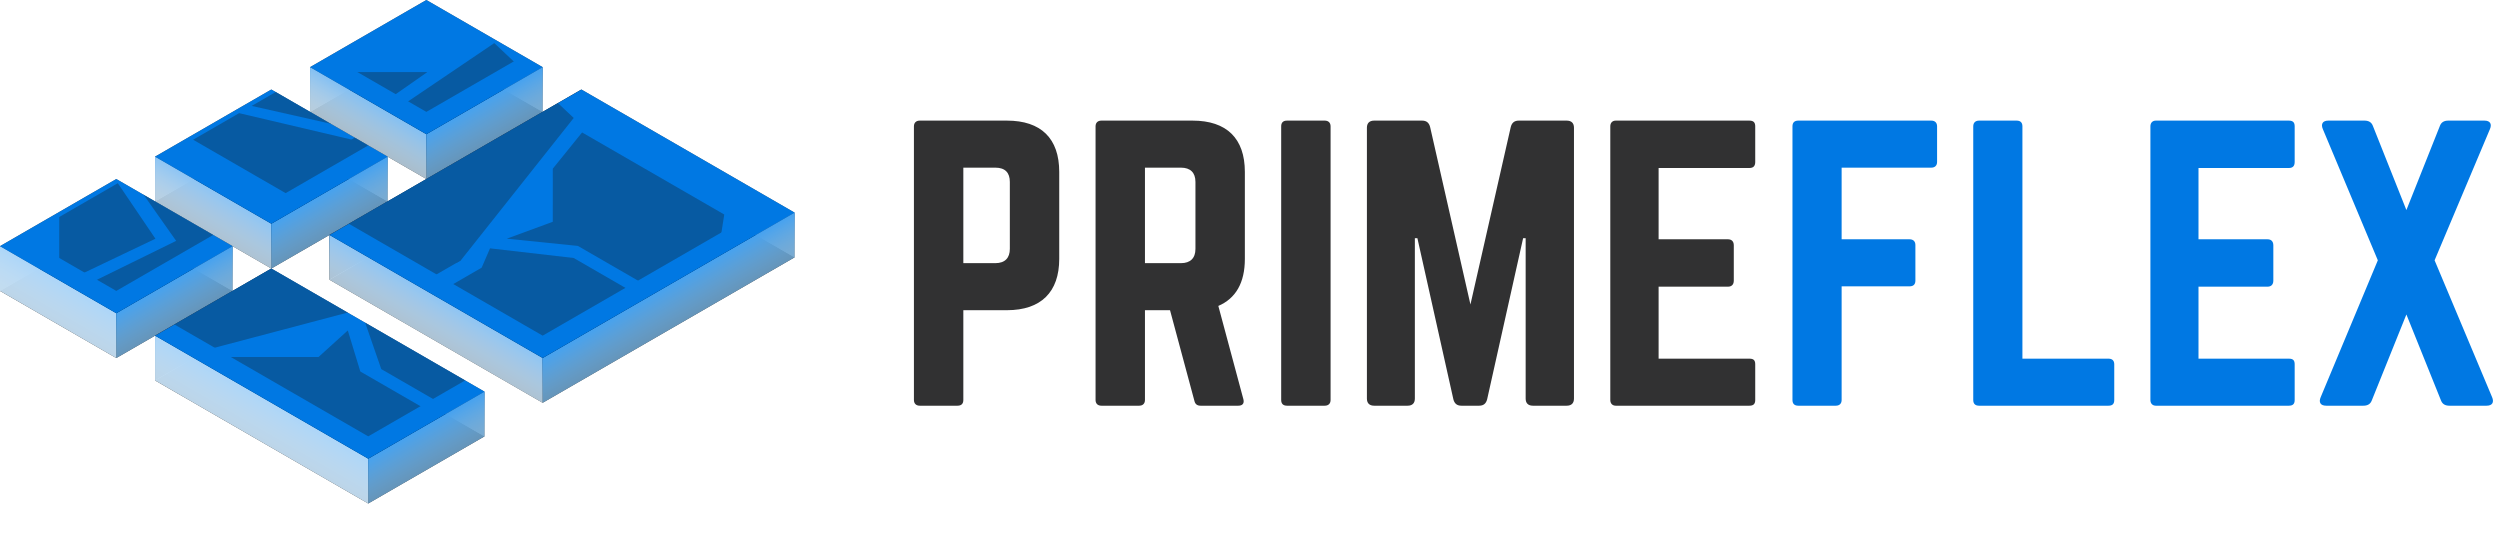
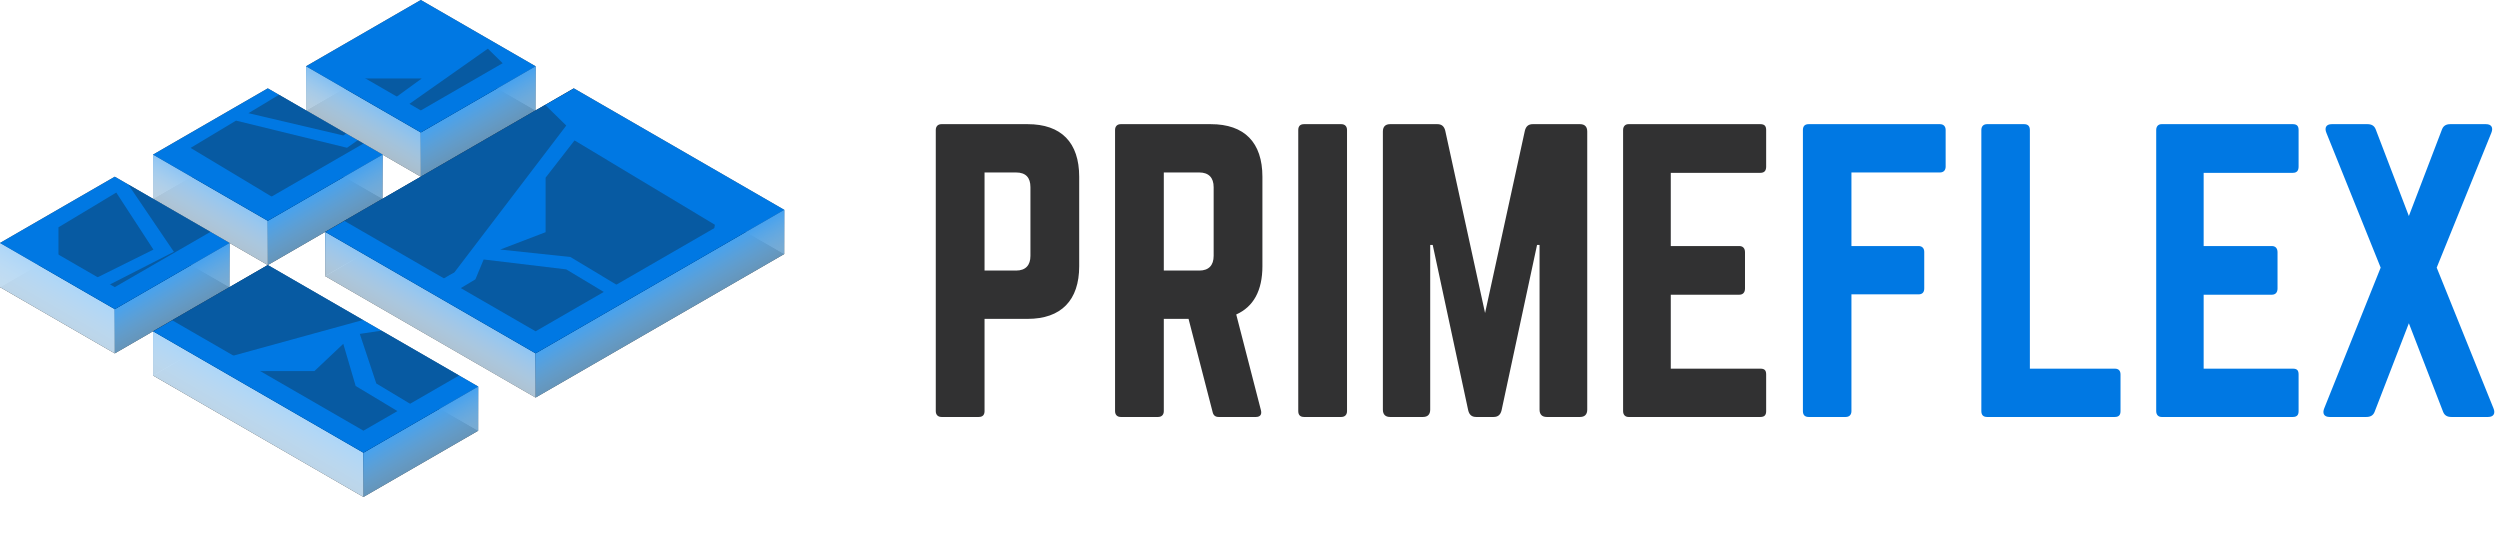
- <svg xmlns="http://www.w3.org/2000/svg" width="228" height="50" viewBox="0 0 228 50" fill="none">
-   <path d="M87.326 37C87.69 37 87.856 36.805 87.856 36.48V28.29H91.832C94.946 28.29 96.602 26.633 96.602 23.61V15.68C96.602 12.625 94.946 11 91.832 11H83.88C83.549 11 83.35 11.195 83.35 11.52V36.48C83.35 36.805 83.549 37 83.88 37H87.326ZM90.771 24H87.856V15.29H90.771C91.666 15.29 92.097 15.745 92.097 16.59V22.7C92.097 23.512 91.666 24 90.771 24ZM103.89 37C104.222 37 104.42 36.805 104.42 36.48V28.29H106.706L108.926 36.545C108.992 36.837 109.158 37 109.489 37H112.935C113.299 37 113.498 36.805 113.398 36.415L111.112 27.9C112.703 27.218 113.531 25.788 113.531 23.61V15.68C113.531 12.625 111.874 11 108.76 11H100.445C100.114 11 99.915 11.195 99.915 11.52V36.48C99.915 36.805 100.114 37 100.445 37H103.89ZM107.7 24H104.42V15.29H107.7C108.562 15.29 109.025 15.745 109.025 16.59V22.7C109.025 23.545 108.562 24 107.7 24ZM120.819 37C121.151 37 121.349 36.805 121.349 36.48V11.52C121.349 11.195 121.151 11 120.819 11H117.374C117.009 11 116.844 11.195 116.844 11.52V36.48C116.844 36.805 117.009 37 117.374 37H120.819ZM128.373 37C128.803 37 129.035 36.773 129.035 36.35V21.725H129.267L132.547 36.415C132.646 36.805 132.878 37 133.276 37H134.899C135.297 37 135.528 36.805 135.628 36.415L138.908 21.725H139.14V36.35C139.14 36.773 139.371 37 139.802 37H142.883C143.314 37 143.546 36.773 143.546 36.35V11.65C143.546 11.227 143.314 11 142.883 11H138.51C138.113 11 137.881 11.195 137.781 11.585L134.104 27.77L130.427 11.585C130.327 11.195 130.095 11 129.698 11H125.325C124.894 11 124.662 11.227 124.662 11.65V36.35C124.662 36.773 124.894 37 125.325 37H128.373ZM159.547 37C159.944 37 160.077 36.805 160.077 36.48V33.23C160.077 32.873 159.944 32.71 159.547 32.71H151.265V26.145H157.592C157.924 26.145 158.122 25.95 158.122 25.593V22.375C158.122 22.017 157.924 21.823 157.592 21.823H151.265V15.322H159.547C159.944 15.322 160.077 15.095 160.077 14.77V11.52C160.077 11.195 159.944 11 159.547 11H147.355C147.057 11 146.859 11.195 146.859 11.52V36.48C146.859 36.805 147.057 37 147.355 37H159.547Z" fill="#131314" fill-opacity="0.87" />
-   <path d="M167.43 37C167.759 37 167.957 36.805 167.957 36.48V26.113H174.156C174.486 26.113 174.684 25.95 174.684 25.593V22.343C174.684 22.017 174.486 21.823 174.156 21.823H167.957V15.29H176.135C176.465 15.29 176.662 15.095 176.662 14.77V11.52C176.662 11.195 176.465 11 176.135 11H164C163.638 11 163.473 11.195 163.473 11.52V36.48C163.473 36.805 163.638 37 164 37H167.43ZM192.292 37C192.655 37 192.82 36.837 192.82 36.48V33.23C192.82 32.905 192.655 32.71 192.292 32.71H184.444V11.52C184.444 11.195 184.279 11 183.917 11H180.487C180.158 11 179.96 11.195 179.96 11.52V36.48C179.96 36.837 180.158 37 180.487 37H192.292ZM208.746 37C209.142 37 209.274 36.805 209.274 36.48V33.23C209.274 32.873 209.142 32.71 208.746 32.71H200.503V26.145H206.801C207.13 26.145 207.328 25.95 207.328 25.593V22.375C207.328 22.017 207.13 21.823 206.801 21.823H200.503V15.322H208.746C209.142 15.322 209.274 15.095 209.274 14.77V11.52C209.274 11.195 209.142 11 208.746 11H196.612C196.315 11 196.117 11.195 196.117 11.52V36.48C196.117 36.805 196.315 37 196.612 37H208.746ZM215.539 37C215.902 37 216.165 36.87 216.297 36.545L219.463 28.68L222.628 36.545C222.76 36.87 223.024 37 223.387 37H226.783C227.311 37 227.475 36.675 227.278 36.22L222.035 23.74L227.08 11.78C227.278 11.325 227.113 11 226.585 11H223.288C222.925 11 222.661 11.13 222.529 11.455L219.463 19.157L216.396 11.455C216.264 11.13 216.001 11 215.638 11H212.34C211.813 11 211.648 11.325 211.846 11.78L216.858 23.74L211.648 36.22C211.45 36.675 211.615 37 212.143 37H215.539Z" fill="#0078E3" />
+ <svg xmlns="http://www.w3.org/2000/svg" width="231" height="50" viewBox="0 0 231 50" fill="none">
  <rect width="12.245" height="4.081" transform="matrix(0.86601 0.500028 3.18351e-05 1 38.8839 5.24521e-05)" fill="#6E6E6E" />
  <rect width="12.245" height="4.081" transform="matrix(0.86601 -0.500028 -3.18351e-05 1 28.2799 6.12263)" fill="#5A5A5A" />
  <rect width="12.245" height="12.245" transform="matrix(0.866041 0.499972 -0.866041 0.499972 38.8839 4.08037)" fill="black" />
-   <rect width="12.245" height="4.081" transform="matrix(0.86601 0.500028 3.18351e-05 1 28.2796 6.12094)" fill="url(#paint0_linear)" />
-   <rect width="12.245" height="4.081" transform="matrix(0.86601 0.500028 3.18351e-05 1 28.2796 6.12094)" fill="#CAE6FC" fill-opacity="0.65" />
+   <rect width="12.245" height="4.081" transform="matrix(0.86601 0.500028 3.18351e-05 1 28.2797 6.12094)" fill="url(#paint0_linear)" />
+   <rect width="12.245" height="4.081" transform="matrix(0.86601 0.500028 3.18351e-05 1 28.2797 6.12094)" fill="#CAE6FC" fill-opacity="0.65" />
  <rect width="12.245" height="4.081" transform="matrix(0.86601 -0.500028 -3.18351e-05 1 38.8839 12.2435)" fill="url(#paint1_linear)" />
  <rect width="12.245" height="4.081" transform="matrix(0.86601 -0.500028 -3.18351e-05 1 38.8839 12.2435)" fill="#75BEF8" fill-opacity="0.6" />
-   <rect width="12.245" height="12.245" transform="matrix(0.866041 -0.499972 0.866041 0.499972 28.2796 6.12206)" fill="#0078E3" />
+   <rect width="12.245" height="12.245" transform="matrix(0.866041 -0.499972 0.866041 0.499972 28.2797 6.12206)" fill="#0078E3" />
  <rect width="12.245" height="4.081" transform="matrix(0.86601 0.500028 3.18351e-05 1 24.7444 8.16377)" fill="#6E6E6E" />
  <rect width="12.245" height="4.081" transform="matrix(0.86601 -0.500028 -3.18351e-05 1 14.1404 14.2863)" fill="#5A5A5A" />
  <rect width="12.245" height="12.245" transform="matrix(0.866041 0.499972 -0.866041 0.499972 24.7444 12.2441)" fill="black" />
-   <rect width="12.245" height="4.081" transform="matrix(0.86601 0.500028 3.18351e-05 1 14.1401 14.2847)" fill="url(#paint2_linear)" />
-   <rect width="12.245" height="4.081" transform="matrix(0.86601 0.500028 3.18351e-05 1 14.1401 14.2847)" fill="#CAE6FC" fill-opacity="0.7" />
+   <rect width="12.245" height="4.081" transform="matrix(0.86601 0.500028 3.18351e-05 1 14.14 14.2847)" fill="url(#paint2_linear)" />
+   <rect width="12.245" height="4.081" transform="matrix(0.86601 0.500028 3.18351e-05 1 14.14 14.2847)" fill="#CAE6FC" fill-opacity="0.7" />
  <rect width="12.245" height="4.081" transform="matrix(0.86601 -0.500028 -3.18351e-05 1 24.7443 20.4072)" fill="url(#paint3_linear)" />
  <rect width="12.245" height="4.081" transform="matrix(0.86601 -0.500028 -3.18351e-05 1 24.7443 20.4072)" fill="#75BEF8" fill-opacity="0.6" />
-   <rect width="12.245" height="12.245" transform="matrix(0.866041 -0.499972 0.866041 0.499972 14.1401 14.2858)" fill="#0078E3" />
-   <rect width="12.245" height="4.081" transform="matrix(0.86601 0.500028 3.18351e-05 1 10.6043 16.3275)" fill="#6E6E6E" />
-   <rect width="12.245" height="4.081" transform="matrix(0.86601 -0.500028 -3.18351e-05 1 0.000379562 22.4501)" fill="#5A5A5A" />
-   <rect width="12.245" height="12.245" transform="matrix(0.866041 0.499972 -0.866041 0.499972 10.6043 20.4078)" fill="black" />
-   <rect width="12.245" height="4.081" transform="matrix(0.86601 0.500028 3.18351e-05 1 5.53131e-05 22.4484)" fill="url(#paint4_linear)" />
-   <rect width="12.245" height="4.081" transform="matrix(0.86601 0.500028 3.18351e-05 1 5.53131e-05 22.4484)" fill="#CAE6FC" fill-opacity="0.85" />
-   <rect width="12.245" height="4.081" transform="matrix(0.86601 -0.500028 -3.18351e-05 1 10.6043 28.571)" fill="url(#paint5_linear)" />
-   <rect width="12.245" height="4.081" transform="matrix(0.86601 -0.500028 -3.18351e-05 1 10.6043 28.571)" fill="#75BEF8" fill-opacity="0.6" />
-   <rect width="12.245" height="12.245" transform="matrix(0.866041 -0.499972 0.866041 0.499972 5.53131e-05 22.4495)" fill="#0078E3" />
+   <rect width="12.245" height="12.245" transform="matrix(0.866041 -0.499972 0.866041 0.499972 14.14 14.2858)" fill="#0078E3" />
+   <rect width="12.245" height="4.081" transform="matrix(0.86601 0.500028 3.18351e-05 1 10.6044 16.3275)" fill="#6E6E6E" />
+   <rect width="12.245" height="4.081" transform="matrix(0.86601 -0.500028 -3.18351e-05 1 0.000366211 22.4501)" fill="#5A5A5A" />
+   <rect width="12.245" height="12.245" transform="matrix(0.866041 0.499972 -0.866041 0.499972 10.6044 20.4078)" fill="black" />
+   <rect width="12.245" height="4.081" transform="matrix(0.86601 0.500028 3.18351e-05 1 0 22.4484)" fill="url(#paint4_linear)" />
+   <rect width="12.245" height="4.081" transform="matrix(0.86601 0.500028 3.18351e-05 1 0 22.4484)" fill="#CAE6FC" fill-opacity="0.85" />
+   <rect width="12.245" height="4.081" transform="matrix(0.86601 -0.500028 -3.18351e-05 1 10.6044 28.571)" fill="url(#paint5_linear)" />
+   <rect width="12.245" height="4.081" transform="matrix(0.86601 -0.500028 -3.18351e-05 1 10.6044 28.571)" fill="#75BEF8" fill-opacity="0.6" />
+   <rect width="12.245" height="12.245" transform="matrix(0.866041 -0.499972 0.866041 0.499972 0 22.4495)" fill="#0078E3" />
  <rect width="22.449" height="4.081" transform="matrix(0.86601 0.500028 3.18351e-05 1 53.0239 8.16376)" fill="#6E6E6E" />
  <rect width="26.531" height="4.081" transform="matrix(0.86601 -0.500028 -3.18351e-05 1 30.0475 21.4296)" fill="black" />
  <rect width="22.449" height="26.531" transform="matrix(0.866041 0.499972 -0.866041 0.499972 53.0239 12.2441)" fill="black" />
  <rect width="22.449" height="4.081" transform="matrix(0.86601 0.500028 3.18351e-05 1 30.0471 21.4279)" fill="url(#paint6_linear)" />
  <rect width="22.449" height="4.081" transform="matrix(0.86601 0.500028 3.18351e-05 1 30.0471 21.4279)" fill="#CAE6FC" fill-opacity="0.7" />
  <rect width="26.531" height="4.081" transform="matrix(0.86601 -0.500028 -3.18351e-05 1 49.4889 32.6528)" fill="url(#paint7_linear)" />
  <rect width="26.531" height="4.081" transform="matrix(0.86601 -0.500028 -3.18351e-05 1 49.4889 32.6528)" fill="#75BEF8" fill-opacity="0.6" />
  <rect width="26.531" height="22.449" transform="matrix(0.866041 -0.499972 0.866041 0.499972 30.0471 21.429)" fill="#0078E3" />
  <rect width="22.449" height="4.081" transform="matrix(0.86601 0.500028 3.18351e-05 1 24.7444 24.4912)" fill="#6E6E6E" />
  <rect width="12.245" height="4.081" transform="matrix(0.86601 -0.500028 -3.18351e-05 1 14.1404 30.6138)" fill="black" />
  <rect width="22.449" height="12.245" transform="matrix(0.866041 0.499972 -0.866041 0.499972 24.7444 28.5715)" fill="black" />
-   <rect width="22.449" height="4.081" transform="matrix(0.86601 0.500028 3.18351e-05 1 14.1401 30.6121)" fill="url(#paint8_linear)" />
-   <rect width="22.449" height="4.081" transform="matrix(0.86601 0.500028 3.18351e-05 1 14.1401 30.6121)" fill="#CAE6FC" fill-opacity="0.85" />
-   <rect width="12.245" height="4.081" transform="matrix(0.86601 -0.500028 -3.18351e-05 1 33.5819 41.837)" fill="url(#paint9_linear)" />
-   <rect width="12.245" height="4.081" transform="matrix(0.86601 -0.500028 -3.18351e-05 1 33.5819 41.837)" fill="#75BEF8" fill-opacity="0.6" />
-   <rect width="12.245" height="22.449" transform="matrix(0.866041 -0.499972 0.866041 0.499972 14.1401 30.6132)" fill="#0078E3" />
+   <rect width="22.449" height="4.081" transform="matrix(0.86601 0.500028 3.18351e-05 1 14.14 30.6121)" fill="url(#paint8_linear)" />
+   <rect width="22.449" height="4.081" transform="matrix(0.86601 0.500028 3.18351e-05 1 14.14 30.6121)" fill="#CAE6FC" fill-opacity="0.85" />
+   <rect width="12.245" height="4.081" transform="matrix(0.86601 -0.500028 -3.18351e-05 1 33.5818 41.837)" fill="url(#paint9_linear)" />
+   <rect width="12.245" height="4.081" transform="matrix(0.86601 -0.500028 -3.18351e-05 1 33.5818 41.837)" fill="#75BEF8" fill-opacity="0.6" />
+   <rect width="12.245" height="22.449" transform="matrix(0.866041 -0.499972 0.866041 0.499972 14.14 30.6132)" fill="#0078E3" />
  <mask id="mask0" mask-type="alpha" maskUnits="userSpaceOnUse" x="1" y="21" width="33" height="29">
    <path fill-rule="evenodd" clip-rule="evenodd" d="M10.604 26.53L1.768 21.428L1.768 31.632L10.604 36.734L10.604 26.53ZM33.581 39.796L15.908 29.592L15.908 39.795L33.582 50L33.581 39.796Z" fill="#FF0000" />
  </mask>
  <g mask="url(#mask0)">
    <g opacity="0.5">
-       <path d="M29.466 25.708L31.517 23.847L32.394 26.722L41.472 31.963L28.585 32.64L18.629 26.892L23.022 25.708L29.466 25.708Z" fill="url(#paint10_linear)" fill-opacity="0.7" />
-       <path fill-rule="evenodd" clip-rule="evenodd" d="M33.859 26.552L32.688 23.171L35.032 22.832L40.891 19.45L41.477 18.097L47.334 18.773L60.512 26.381L61.39 28.917L61.389 31.284L55.53 34.666L51.43 34.667L47.037 34.16L33.859 26.552Z" fill="url(#paint11_linear)" fill-opacity="0.7" />
-       <path fill-rule="evenodd" clip-rule="evenodd" d="M16.29 13.027L19.51 17.592L34.446 21.818L36.204 20.803L19.512 11.167L20.684 10.491L37.376 20.127L39.426 18.943L31.814 10.489L23.906 8.63L16.29 13.027Z" fill="url(#paint12_linear)" fill-opacity="0.7" />
-       <path d="M34.446 21.818L17.164 26.385L8.086 23.173L19.803 17.423L34.739 21.649L34.446 21.818Z" fill="url(#paint13_linear)" fill-opacity="0.7" />
+       <path d="M29.466 27.158L31.517 25.223L32.395 28.214L41.472 33.667L28.585 34.373L18.629 28.391L23.022 27.159L29.466 27.158Z" fill="url(#paint10_linear)" fill-opacity="0.7" />
+       <path fill-rule="evenodd" clip-rule="evenodd" d="M33.859 28.038L32.688 24.519L35.032 24.166L40.891 20.647L41.477 19.239L47.334 19.942L60.512 27.859L61.39 30.498L61.389 32.962L55.53 36.481L51.43 36.482L47.037 35.954L33.859 28.038Z" fill="url(#paint11_linear)" fill-opacity="0.7" />
+       <path fill-rule="evenodd" clip-rule="evenodd" d="M16.29 13.963L19.51 18.713L34.446 23.111L36.204 22.055L19.512 12.027L20.684 11.323L37.376 21.351L39.426 20.119L31.814 11.322L23.906 9.387L16.29 13.963Z" fill="url(#paint12_linear)" fill-opacity="0.7" />
+       <path d="M34.446 23.111L17.164 27.863L8.086 24.521L19.803 18.537L34.739 22.935L34.446 23.111Z" fill="url(#paint13_linear)" fill-opacity="0.7" />
+       <path d="M18.046 18.538L11.308 21.881L11.31 16.955L15.411 14.491L18.046 18.538Z" fill="url(#paint14_linear)" fill-opacity="0.7" />
    </g>
  </g>
  <g opacity="0.5">
    <mask id="mask1" mask-type="alpha" maskUnits="userSpaceOnUse" x="1" y="0" width="70" height="40">
-       <path fill-rule="evenodd" clip-rule="evenodd" d="M30.047 5.102L38.884 0L47.721 5.102L38.884 10.203L30.047 5.102ZM15.908 13.265L24.744 8.164L33.581 13.265L24.744 18.367L15.908 13.265ZM53.024 8.164L31.815 20.409L49.489 30.612L70.698 18.368L53.024 8.164ZM1.768 21.429L10.604 16.328L19.441 21.429L10.604 26.531L1.768 21.429ZM24.744 24.491L15.908 29.593L33.582 39.796L42.419 34.695L24.744 24.491Z" fill="#35454C" />
+       <path fill-rule="evenodd" clip-rule="evenodd" d="M30.047 5.102L38.884 0L47.721 5.102L38.884 10.203L30.047 5.102ZM15.908 13.265L24.744 8.164L33.581 13.265L24.744 18.367L15.908 13.265ZM53.024 8.164L31.815 20.409L49.489 30.612L70.699 18.368L53.024 8.164ZM1.768 21.429L10.604 16.328L19.441 21.429L10.604 26.531L1.768 21.429ZM24.744 24.491L15.908 29.593L33.582 39.796L42.419 34.695L24.744 24.491Z" fill="#35454C" />
    </mask>
    <g mask="url(#mask1)">
-       <path d="M50.413 20.226L46.217 21.768L52.701 22.428L64.524 29.253L66.053 19.564L53.086 12.078L50.415 15.382L50.413 20.226Z" fill="#0D3C61" />
-       <path d="M29.048 32.56L31.719 30.138L32.862 33.881L44.685 40.706L27.901 41.589L14.934 34.103L20.657 32.561L29.048 32.56Z" fill="#0D3C61" />
-       <path fill-rule="evenodd" clip-rule="evenodd" d="M34.77 33.661L33.245 29.256L36.297 28.816L43.927 24.411L44.691 22.649L52.319 23.529L69.482 33.437L70.625 36.74L70.624 39.823L62.994 44.228L57.654 44.228L51.932 43.568L34.77 33.661Z" fill="#0D3C61" />
-       <path d="M71.77 33.437L71.772 27.711L66.814 24.849L66.049 30.134L71.77 33.437Z" fill="#0D3C61" />
-       <path d="M51.931 44.89L42.014 44.891L37.056 42.029L46.211 41.587L51.931 44.89Z" fill="#0D3C61" />
-       <path fill-rule="evenodd" clip-rule="evenodd" d="M11.888 16.046L16.082 21.991L35.535 27.495L37.824 26.173L16.085 13.623L17.611 12.742L39.35 25.292L42.02 23.75L32.106 12.741L21.808 10.319L11.888 16.046Z" fill="#0D3C61" />
-       <path d="M35.535 27.495L13.027 33.443L1.204 29.26L16.464 21.771L35.916 27.274L35.535 27.495Z" fill="#0D3C61" />
-       <path d="M42.02 23.75L52.323 10.757L45.078 3.931L31.724 12.961L41.639 23.971L42.02 23.75Z" fill="#0D3C61" />
-       <path d="M31.725 11.64L38.974 6.574L28.294 6.575L22.952 9.659L31.725 11.64Z" fill="#0D3C61" />
-       <path d="M14.175 21.771L5.401 25.956L5.403 19.79L10.744 16.707L14.175 21.771Z" fill="#0D3C61" />
+       <path d="M50.413 21.454L46.217 23.059L52.701 23.746L64.524 30.848L66.053 20.765L53.086 12.975L50.415 16.413L50.413 21.454Z" fill="#0D3C61" />
+       <path d="M29.049 34.289L31.719 31.768L32.863 35.664L44.685 42.767L27.901 43.685L14.934 35.895L20.657 34.29L29.049 34.289Z" fill="#0D3C61" />
+       <path fill-rule="evenodd" clip-rule="evenodd" d="M34.77 35.434L33.245 30.852L36.297 30.393L43.928 25.809L44.691 23.976L52.32 24.891L69.482 35.202L70.625 38.639L70.624 41.847L62.994 46.431L57.654 46.432L51.932 45.745L34.77 35.434Z" fill="#0D3C61" />
+       <path d="M71.77 35.202L71.772 29.243L66.814 26.265L66.049 31.765L71.77 35.202Z" fill="#0D3C61" />
+       <path fill-rule="evenodd" clip-rule="evenodd" d="M11.888 17.104L16.082 23.291L35.535 29.018L37.824 27.643L16.085 14.583L17.611 13.666L39.35 26.726L42.02 25.122L32.106 13.665L21.808 11.145L11.888 17.104Z" fill="#0D3C61" />
+       <path d="M35.535 29.018L13.028 35.208L1.204 30.855L16.464 23.062L35.916 28.789L35.535 29.018Z" fill="#0D3C61" />
+       <path d="M42.02 25.122L52.323 11.6L45.078 4.497L31.725 13.894L41.639 25.351L42.02 25.122Z" fill="#0D3C61" />
+       <path d="M31.725 12.519L38.974 7.248L28.294 7.249L22.952 10.457L31.725 12.519Z" fill="#0D3C61" />
+       <path d="M14.175 23.062L5.401 27.417L5.403 21.001L10.744 17.792L14.175 23.062Z" fill="#0D3C61" />
    </g>
  </g>
+   <path d="M90.442 38.528C90.806 38.528 90.972 38.325 90.972 37.987V29.464H94.947C98.061 29.464 99.718 27.739 99.718 24.594V16.342C99.718 13.163 98.061 11.472 94.947 11.472H86.996C86.665 11.472 86.466 11.675 86.466 12.013V37.987C86.466 38.325 86.665 38.528 86.996 38.528H90.442ZM93.887 25H90.972V15.936H93.887C94.781 15.936 95.212 16.41 95.212 17.289V23.647C95.212 24.493 94.781 25 93.887 25ZM107.006 38.528C107.337 38.528 107.536 38.325 107.536 37.987V29.464H109.822L112.042 38.055C112.108 38.359 112.274 38.528 112.605 38.528H116.05C116.415 38.528 116.613 38.325 116.514 37.919L114.228 29.058C115.818 28.348 116.647 26.86 116.647 24.594V16.342C116.647 13.163 114.99 11.472 111.876 11.472H103.561C103.229 11.472 103.031 11.675 103.031 12.013V37.987C103.031 38.325 103.229 38.528 103.561 38.528H107.006ZM110.816 25H107.536V15.936H110.816C111.677 15.936 112.141 16.41 112.141 17.289V23.647C112.141 24.526 111.677 25 110.816 25ZM123.935 38.528C124.266 38.528 124.465 38.325 124.465 37.987V12.013C124.465 11.675 124.266 11.472 123.935 11.472H120.49C120.125 11.472 119.959 11.675 119.959 12.013V37.987C119.959 38.325 120.125 38.528 120.49 38.528H123.935ZM131.488 38.528C131.919 38.528 132.151 38.291 132.151 37.852V22.633H132.383L135.663 37.919C135.762 38.325 135.994 38.528 136.391 38.528H138.015C138.412 38.528 138.644 38.325 138.744 37.919L142.023 22.633H142.255V37.852C142.255 38.291 142.487 38.528 142.918 38.528H145.999C146.429 38.528 146.661 38.291 146.661 37.852V12.148C146.661 11.709 146.429 11.472 145.999 11.472H141.626C141.228 11.472 140.996 11.675 140.897 12.081L137.22 28.923L133.542 12.081C133.443 11.675 133.211 11.472 132.814 11.472H128.44C128.01 11.472 127.778 11.709 127.778 12.148V37.852C127.778 38.291 128.01 38.528 128.44 38.528H131.488ZM162.663 38.528C163.06 38.528 163.193 38.325 163.193 37.987V34.605C163.193 34.233 163.06 34.064 162.663 34.064H154.38V27.232H160.708C161.039 27.232 161.238 27.029 161.238 26.657V23.309C161.238 22.937 161.039 22.734 160.708 22.734H154.38V15.97H162.663C163.06 15.97 163.193 15.733 163.193 15.395V12.013C163.193 11.675 163.06 11.472 162.663 11.472H150.471C150.173 11.472 149.974 11.675 149.974 12.013V37.987C149.974 38.325 150.173 38.528 150.471 38.528H162.663Z" fill="#131314" fill-opacity="0.87" />
+   <path d="M170.546 38.528C170.875 38.528 171.073 38.325 171.073 37.987V27.198H177.272C177.602 27.198 177.8 27.029 177.8 26.657V23.275C177.8 22.937 177.602 22.734 177.272 22.734H171.073V15.936H179.251C179.58 15.936 179.778 15.733 179.778 15.395V12.013C179.778 11.675 179.58 11.472 179.251 11.472H167.116C166.753 11.472 166.589 11.675 166.589 12.013V37.987C166.589 38.325 166.753 38.528 167.116 38.528H170.546ZM195.408 38.528C195.771 38.528 195.936 38.359 195.936 37.987V34.605C195.936 34.267 195.771 34.064 195.408 34.064H187.56V12.013C187.56 11.675 187.395 11.472 187.033 11.472H183.603C183.273 11.472 183.076 11.675 183.076 12.013V37.987C183.076 38.359 183.273 38.528 183.603 38.528H195.408ZM211.862 38.528C212.258 38.528 212.39 38.325 212.39 37.987V34.605C212.39 34.233 212.258 34.064 211.862 34.064H203.618V27.232H209.917C210.246 27.232 210.444 27.029 210.444 26.657V23.309C210.444 22.937 210.246 22.734 209.917 22.734H203.618V15.97H211.862C212.258 15.97 212.39 15.733 212.39 15.395V12.013C212.39 11.675 212.258 11.472 211.862 11.472H199.728C199.431 11.472 199.233 11.675 199.233 12.013V37.987C199.233 38.325 199.431 38.528 199.728 38.528H211.862ZM218.655 38.528C219.017 38.528 219.281 38.393 219.413 38.055L222.579 29.87L225.744 38.055C225.876 38.393 226.14 38.528 226.502 38.528H229.899C230.426 38.528 230.591 38.19 230.393 37.717L225.151 24.729L230.196 12.284C230.393 11.81 230.229 11.472 229.701 11.472H226.404C226.041 11.472 225.777 11.607 225.645 11.945L222.579 19.961L219.512 11.945C219.38 11.607 219.116 11.472 218.754 11.472H215.456C214.929 11.472 214.764 11.81 214.962 12.284L219.974 24.729L214.764 37.717C214.566 38.19 214.731 38.528 215.258 38.528H218.655Z" fill="#0078E3" />
  <defs>
    <linearGradient id="paint0_linear" x1="6.122" y1="0" x2="6.122" y2="4.081" gradientUnits="userSpaceOnUse">
      <stop stop-color="#0078E3" />
      <stop offset="1" stop-color="#D9E0E3" stop-opacity="0.5" />
    </linearGradient>
    <linearGradient id="paint1_linear" x1="6.122" y1="0" x2="6.122" y2="4.081" gradientUnits="userSpaceOnUse">
      <stop stop-color="#0078E3" />
      <stop offset="1" stop-color="#9CAEB7" stop-opacity="0.5" />
    </linearGradient>
    <linearGradient id="paint2_linear" x1="6.122" y1="0" x2="6.122" y2="4.081" gradientUnits="userSpaceOnUse">
      <stop stop-color="#0078E3" />
      <stop offset="1" stop-color="#D9E0E3" stop-opacity="0.5" />
    </linearGradient>
    <linearGradient id="paint3_linear" x1="6.122" y1="0" x2="6.122" y2="4.081" gradientUnits="userSpaceOnUse">
      <stop stop-color="#0078E3" />
      <stop offset="1" stop-color="#9CAEB7" stop-opacity="0.5" />
    </linearGradient>
    <linearGradient id="paint4_linear" x1="6.122" y1="0" x2="6.122" y2="4.081" gradientUnits="userSpaceOnUse">
      <stop stop-color="#0078E3" />
      <stop offset="1" stop-color="#D9E0E3" stop-opacity="0.5" />
    </linearGradient>
    <linearGradient id="paint5_linear" x1="6.122" y1="0" x2="6.122" y2="4.081" gradientUnits="userSpaceOnUse">
      <stop stop-color="#0078E3" />
      <stop offset="1" stop-color="#9CAEB7" stop-opacity="0.5" />
    </linearGradient>
    <linearGradient id="paint6_linear" x1="11.225" y1="0" x2="11.225" y2="4.081" gradientUnits="userSpaceOnUse">
      <stop stop-color="#0078E3" />
      <stop offset="1" stop-color="#D9E0E3" stop-opacity="0.5" />
    </linearGradient>
    <linearGradient id="paint7_linear" x1="13.265" y1="0" x2="13.265" y2="4.081" gradientUnits="userSpaceOnUse">
      <stop stop-color="#0078E3" />
      <stop offset="1" stop-color="#9CAEB7" stop-opacity="0.5" />
    </linearGradient>
    <linearGradient id="paint8_linear" x1="11.225" y1="0" x2="11.225" y2="4.081" gradientUnits="userSpaceOnUse">
      <stop stop-color="#0078E3" />
      <stop offset="1" stop-color="#D9E0E3" stop-opacity="0.5" />
    </linearGradient>
    <linearGradient id="paint9_linear" x1="6.122" y1="0" x2="6.122" y2="4.081" gradientUnits="userSpaceOnUse">
      <stop stop-color="#0078E3" />
      <stop offset="1" stop-color="#9CAEB7" stop-opacity="0.5" />
    </linearGradient>
-     <linearGradient id="paint10_linear" x1="23.169" y1="24.271" x2="31.075" y2="37.965" gradientUnits="userSpaceOnUse">
+     <linearGradient id="paint10_linear" x1="23.169" y1="25.663" x2="31.557" y2="39.625" gradientUnits="userSpaceOnUse">
      <stop offset="0.464" stop-color="#526A76" />
      <stop offset="1" stop-color="#607D8B" />
    </linearGradient>
-     <linearGradient id="paint11_linear" x1="37.083" y1="20.634" x2="47.77" y2="39.147" gradientUnits="userSpaceOnUse">
+     <linearGradient id="paint11_linear" x1="37.083" y1="21.879" x2="48.421" y2="40.752" gradientUnits="userSpaceOnUse">
      <stop offset="0.464" stop-color="#526A76" />
      <stop offset="1" stop-color="#607D8B" />
    </linearGradient>
-     <linearGradient id="paint12_linear" x1="20.098" y1="10.829" x2="28.443" y2="25.284" gradientUnits="userSpaceOnUse">
+     <linearGradient id="paint12_linear" x1="20.098" y1="11.675" x2="28.951" y2="26.412" gradientUnits="userSpaceOnUse">
      <stop offset="0.464" stop-color="#526A76" />
      <stop offset="1" stop-color="#607D8B" />
    </linearGradient>
-     <linearGradient id="paint13_linear" x1="15.409" y1="18.945" x2="21.412" y2="29.343" gradientUnits="userSpaceOnUse">
+     <linearGradient id="paint13_linear" x1="15.409" y1="20.122" x2="21.777" y2="30.722" gradientUnits="userSpaceOnUse">
+       <stop offset="0.464" stop-color="#526A76" />
+       <stop offset="1" stop-color="#607D8B" />
+     </linearGradient>
+     <linearGradient id="paint14_linear" x1="11.31" y1="16.955" x2="13.795" y2="21.091" gradientUnits="userSpaceOnUse">
      <stop offset="0.464" stop-color="#526A76" />
      <stop offset="1" stop-color="#607D8B" />
    </linearGradient>
  </defs>
</svg>
